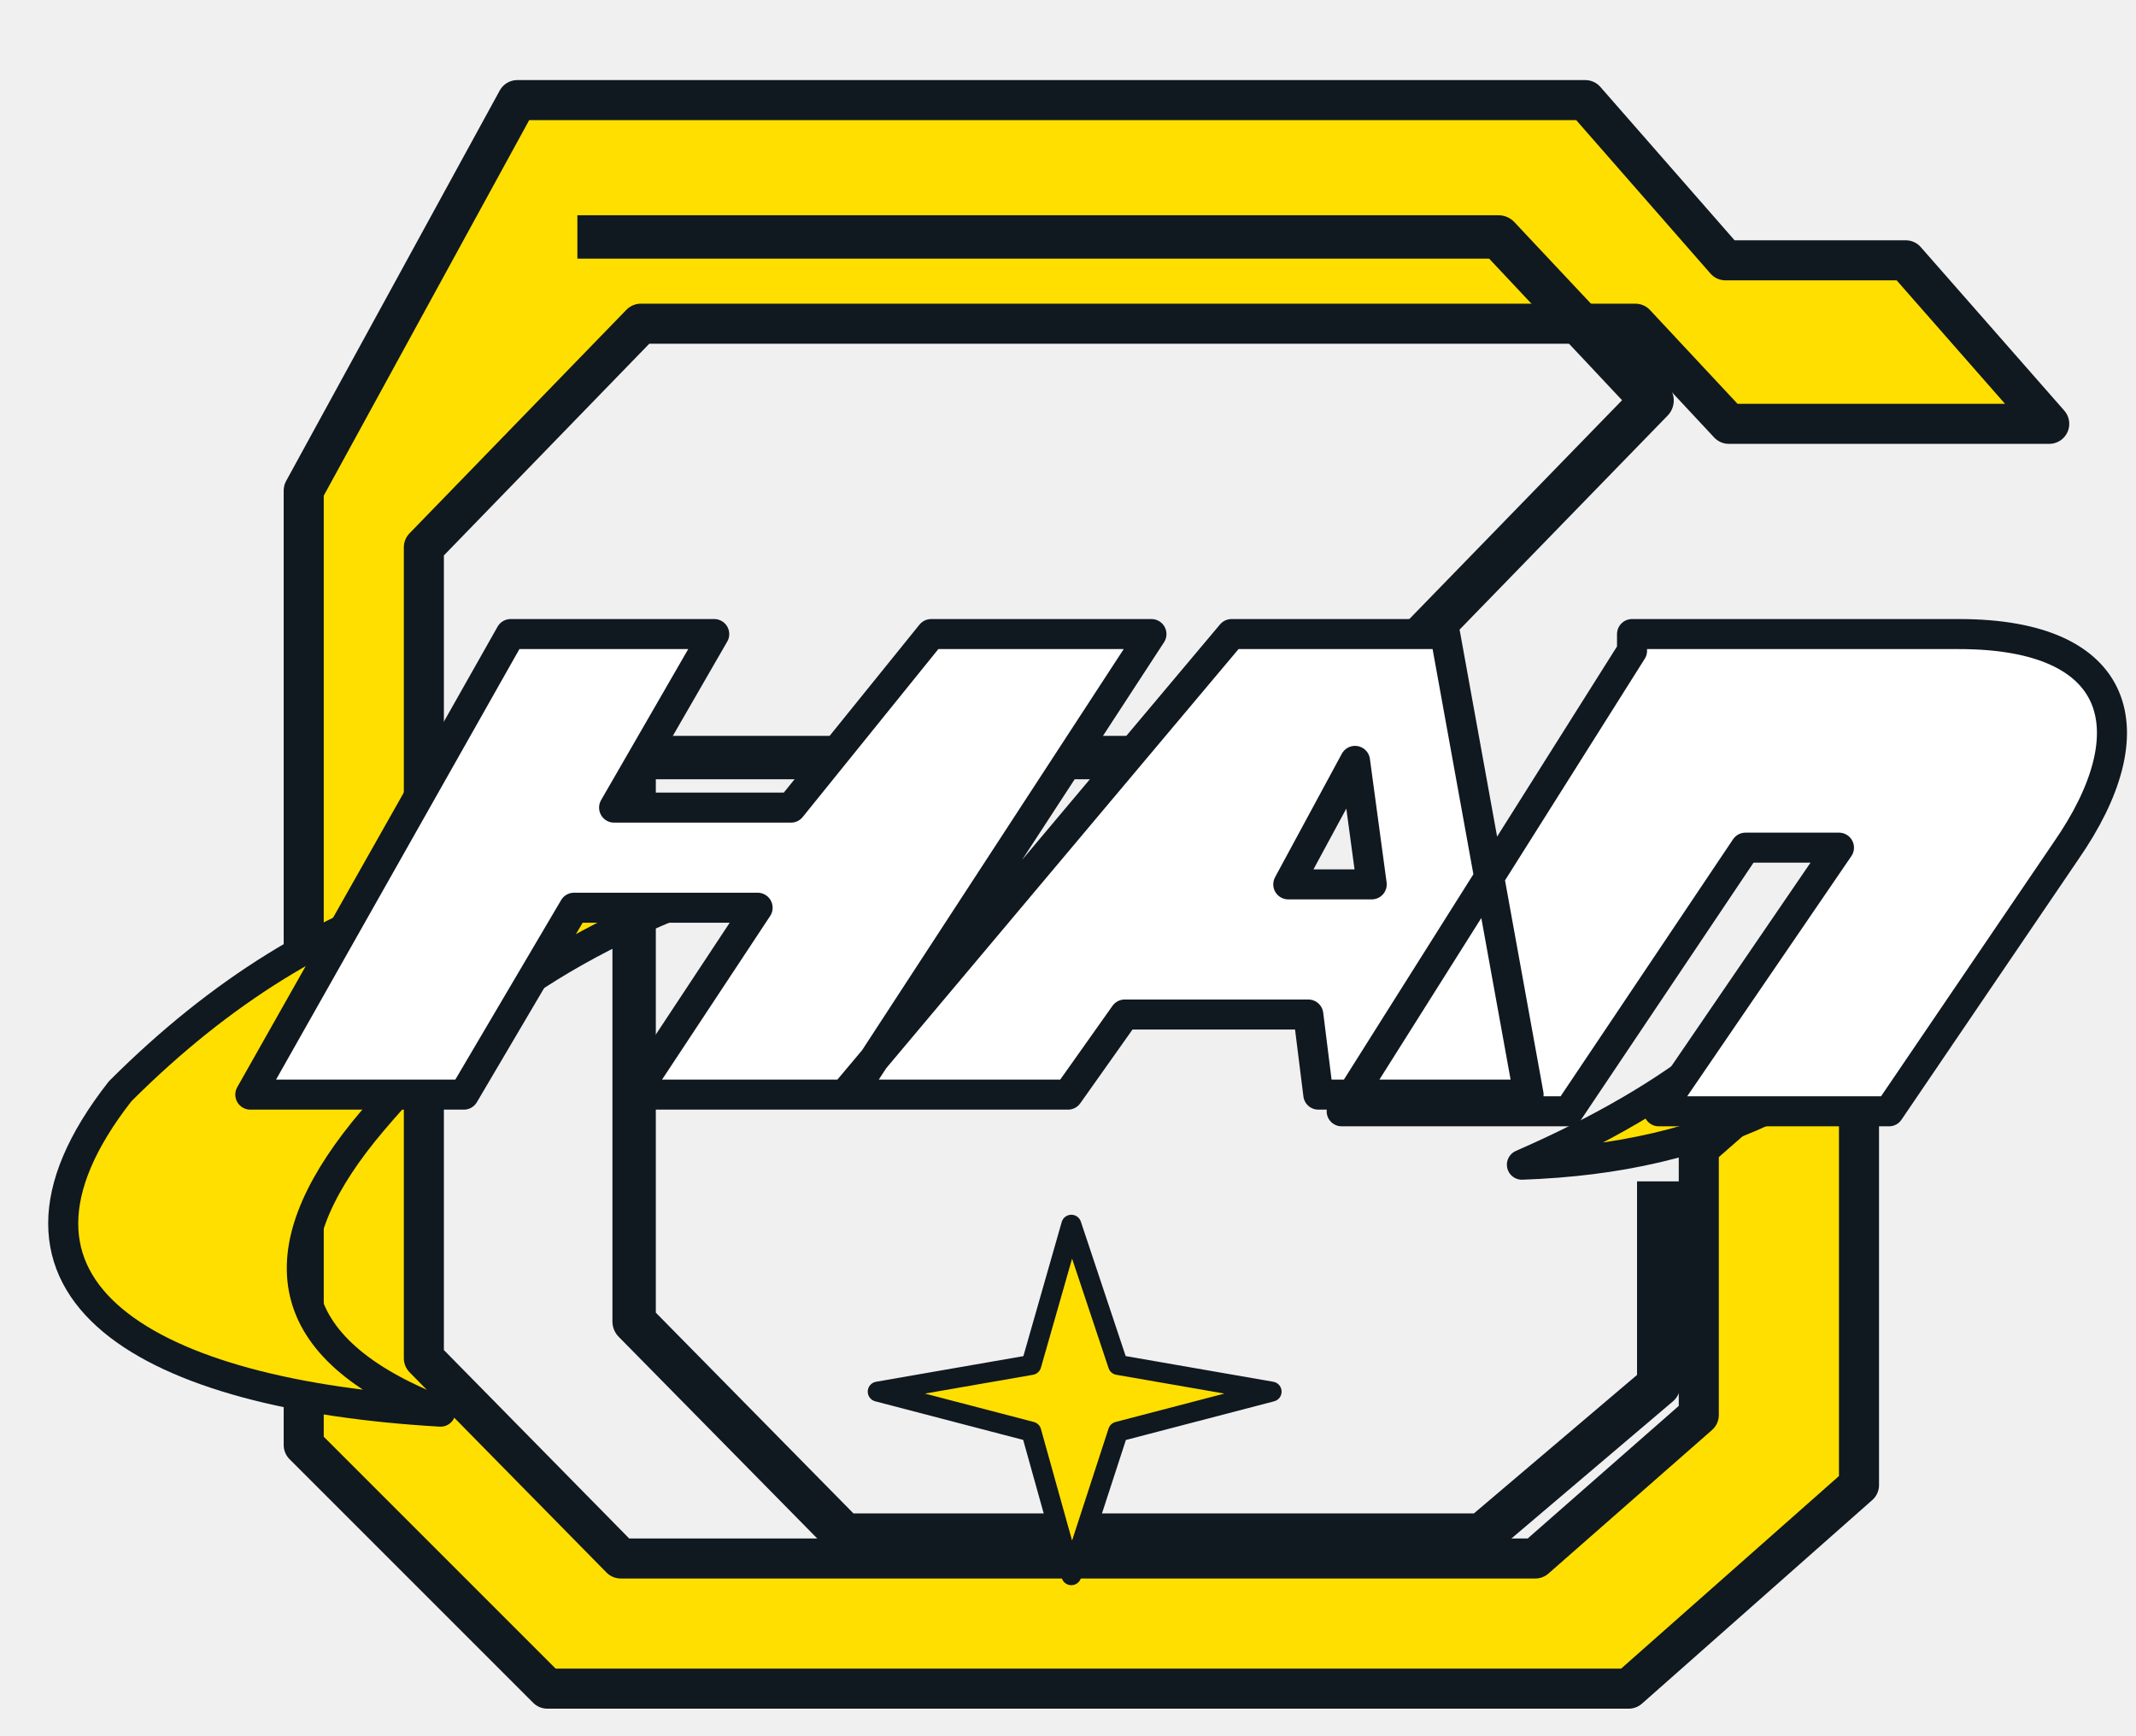
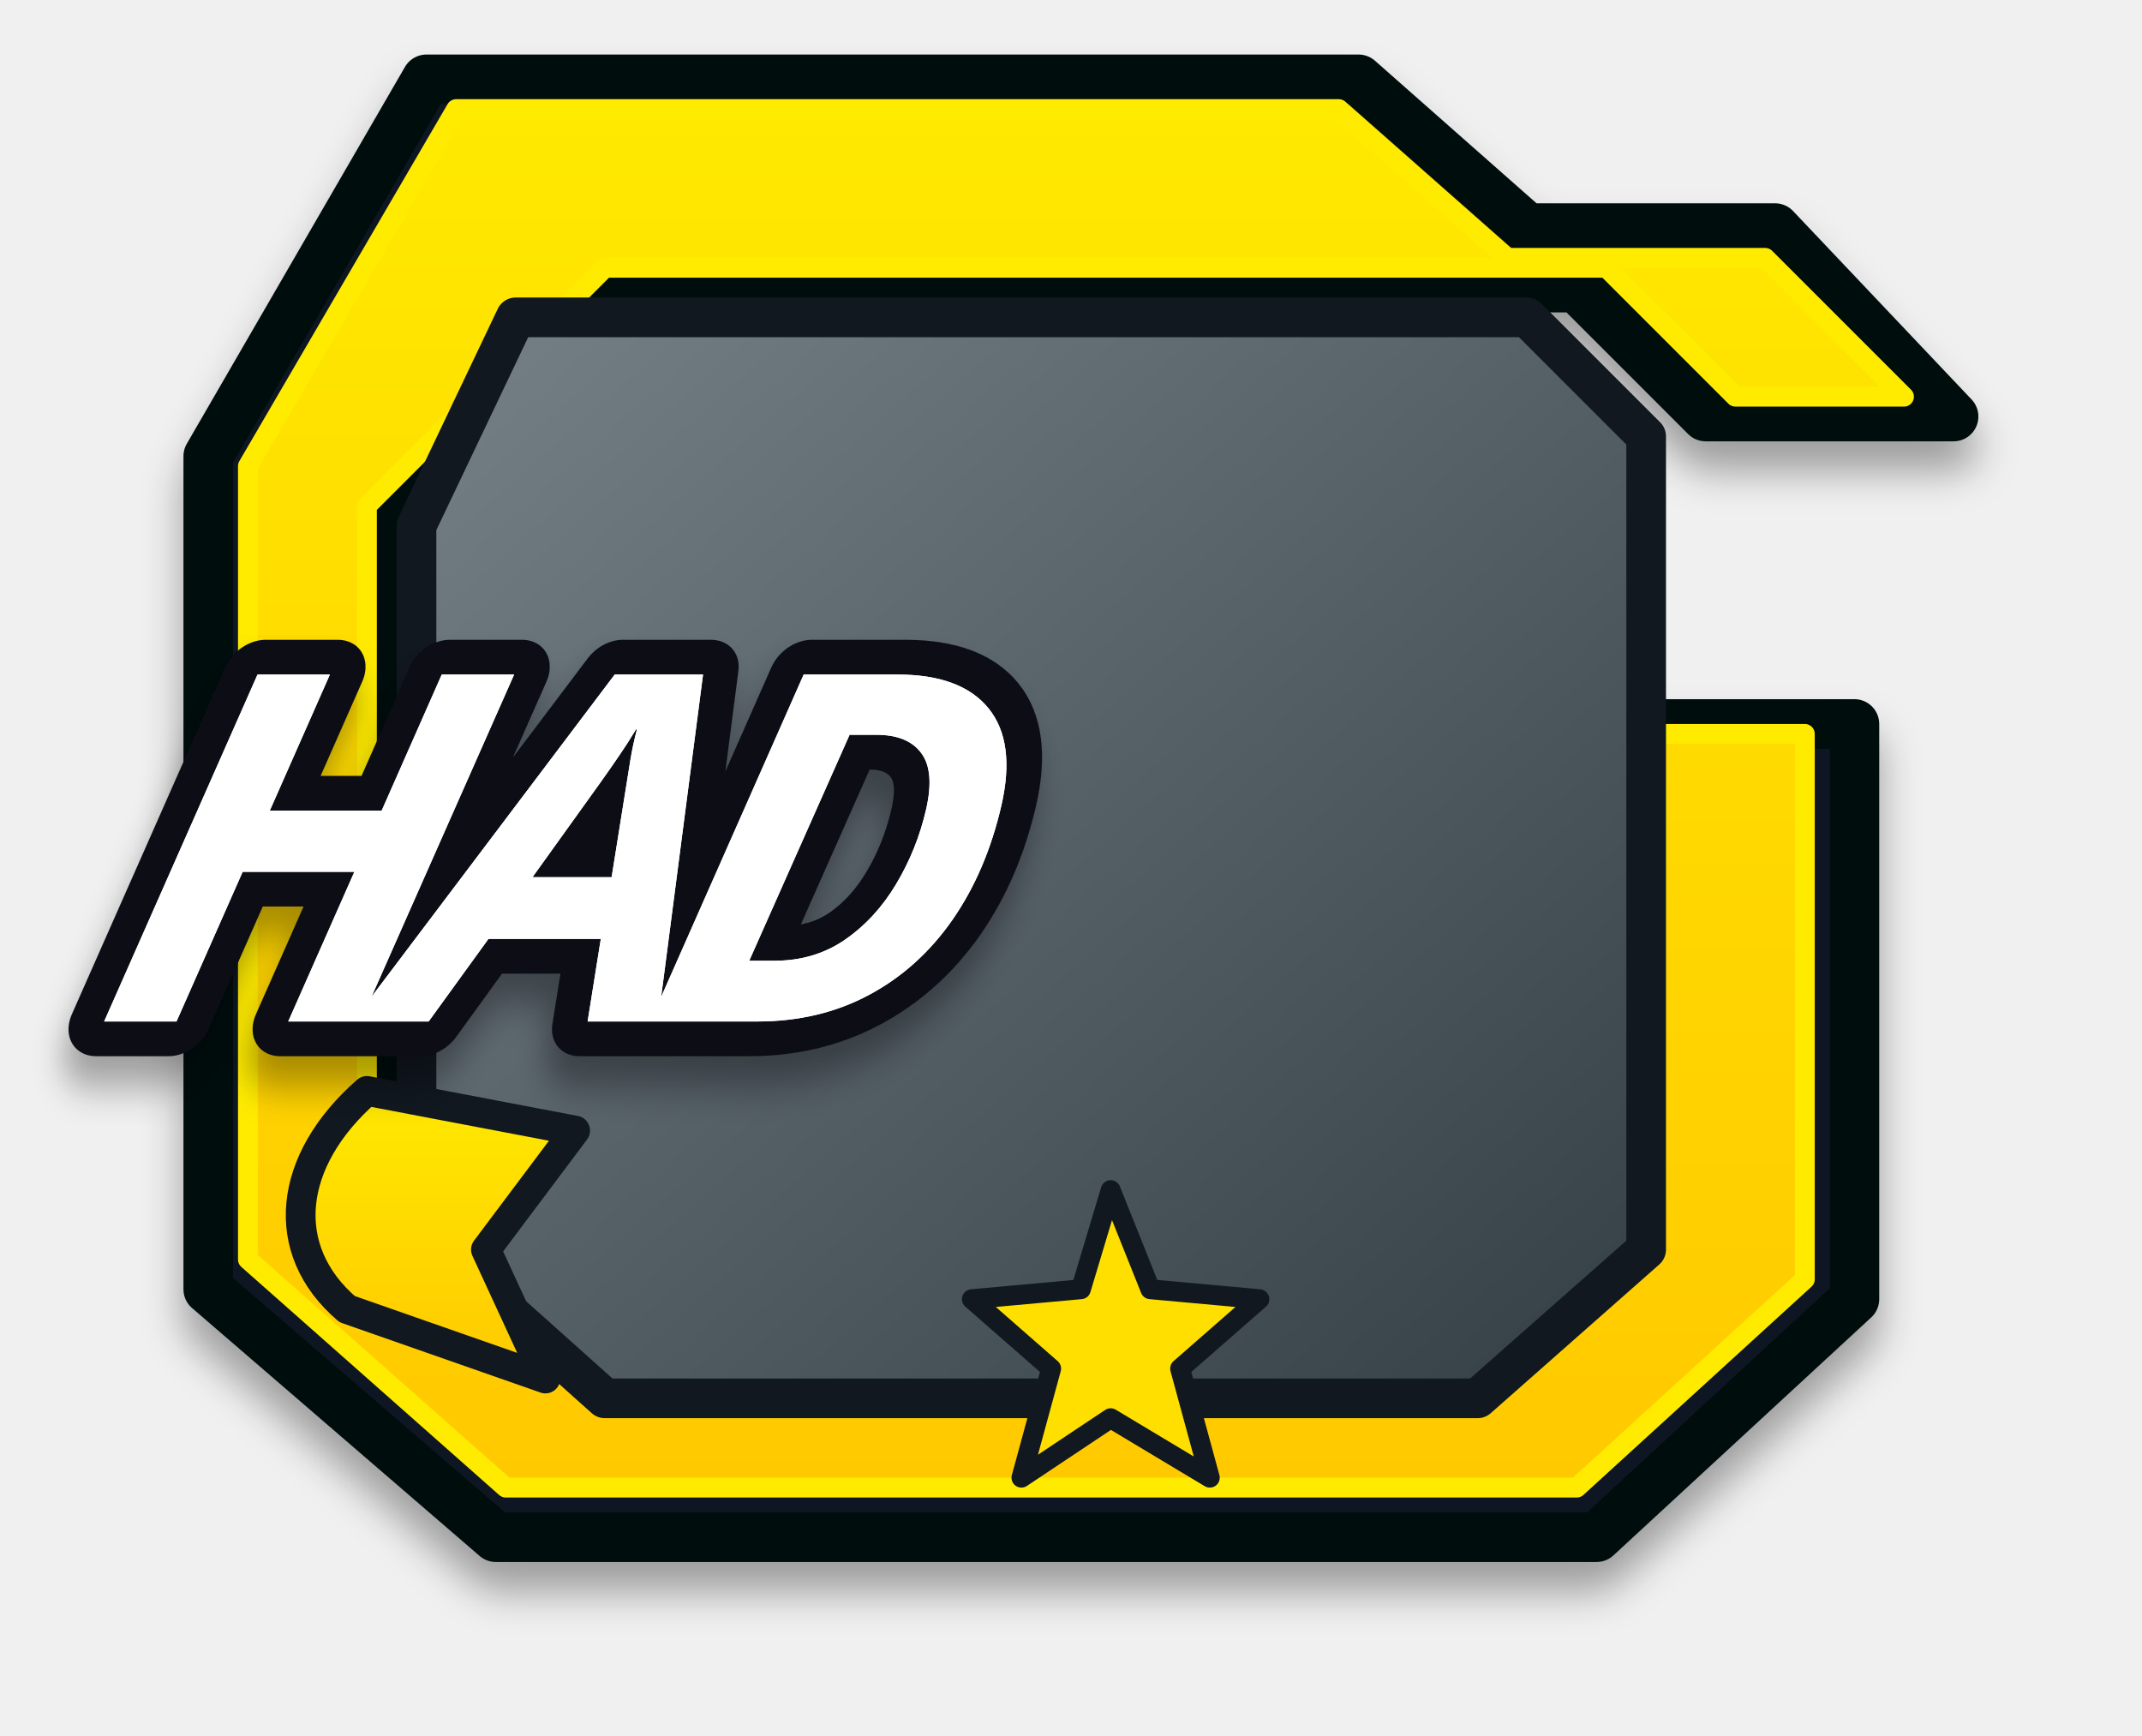
- <svg xmlns="http://www.w3.org/2000/svg" viewBox="0 0 640 520" role="img" aria-labelledby="title desc">
-   <path d="M155 30h320l42 48h54l43 49h-96l-28-30H192l-65 67v243l59 60h274l49-43v-80l48-42v143l-69 61H164l-73-73V147z" fill="#ffdf00" stroke="#101820" stroke-width="12" stroke-linejoin="round" />
-   <path d="M173 71h276l46 49-104 107H190v169l63 64h191l53-45v-61" fill="none" stroke="#101820" stroke-width="13" stroke-linejoin="round" />
-   <path d="M36 327c61-61 126-75 192-65-57 17-92 44-119 77-29 36-26 65 23 84-87-5-143-36-96-96zm568-54c-48 54-91 74-148 76 48-21 75-44 97-76 21-31 16-56-26-74 80 10 119 35 77 74z" fill="#ffdf00" stroke="#101820" stroke-width="9" stroke-linejoin="round" />
-   <path d="M153 190h61l-30 52h53l42-52h66l-90 138h-65l37-56h-55l-33 56h-64zm216 0h64l25 138h-63l-3-24h-55l-17 24h-67zm17 75h25l-5-37zm103-75h98c49 0 57 29 32 65l-53 78h-69l54-79h-28l-53 79h-68l87-138z" fill="#fff" stroke="#101820" stroke-width="9" stroke-linejoin="round" />
-   <path d="m321 367 14 42 46 8-46 12-14 43-12-43-46-12 46-8z" fill="#ffdf00" stroke="#101820" stroke-width="6" stroke-linejoin="round" />
+ <svg xmlns="http://www.w3.org/2000/svg" viewBox="0 0 216 175" role="img" aria-labelledby="title desc">
+   <defs>
+     <linearGradient id="shieldFill" x1="0" y1="0" x2="1" y2="1">
+       <stop offset="0" stop-color="#758087" />
+       <stop offset="1" stop-color="#343e45" />
+     </linearGradient>
+     <linearGradient id="gold" x1="0" y1="0" x2="0" y2="1">
+       <stop offset="0" stop-color="#ffe900" />
+       <stop offset="1" stop-color="#ffc900" />
+     </linearGradient>
+     <filter id="shadow" x="-20%" y="-20%" width="140%" height="150%">
+       <feDropShadow dx="0" dy="3" stdDeviation="2" flood-color="#000" flood-opacity=".35" />
+     </filter>
+   </defs>
+   <path d="M43 8h94l17 15h25l18 19h-25l-13-13H62L40 52v66l19 17h92l14-13V73h22v58l-26 24H50l-29-25V46z" fill="#101820" stroke="#05090d" stroke-width="5" stroke-linejoin="round" filter="url(#shadow)" />
+   <path d="M46 11h89l17 15h26l14 14h-17l-13-13H61L37 51v65l21 20h92l17-15V74h15v55l-23 21H51l-26-23V47z" fill="url(#gold)" stroke="#ffeb00" stroke-width="2" stroke-linejoin="round" />
+   <path d="M52 32h102l12 12v82l-17 15H61l-19-17V53z" fill="url(#shieldFill)" stroke="#111820" stroke-width="4" stroke-linejoin="round" />
+   <path d="M37 110c-8 7-9 16-2 22l20 7-6-13 9-12z" fill="url(#gold)" stroke="#111820" stroke-width="3" stroke-linejoin="round" />
+   <g transform="skewX(-13)" filter="url(#shadow)">
+     <text x="33" y="103" font-family="Arial Black, Impact, sans-serif" font-size="49" font-style="italic" font-weight="900" letter-spacing="-5" fill="#fff" stroke="#071018" stroke-width="7" stroke-linejoin="round" paint-order="stroke">HAD</text>
+     <text x="33" y="103" font-family="Arial Black, Impact, sans-serif" font-size="49" font-style="italic" font-weight="900" letter-spacing="-5" fill="#fff">HAD</text>
+   </g>
+   <path d="m112 120 4 10 11 1-8 7 3 11-10-6-9 6 3-11-8-7 11-1z" fill="#ffdf00" stroke="#111820" stroke-width="2" stroke-linejoin="round" />
</svg>
